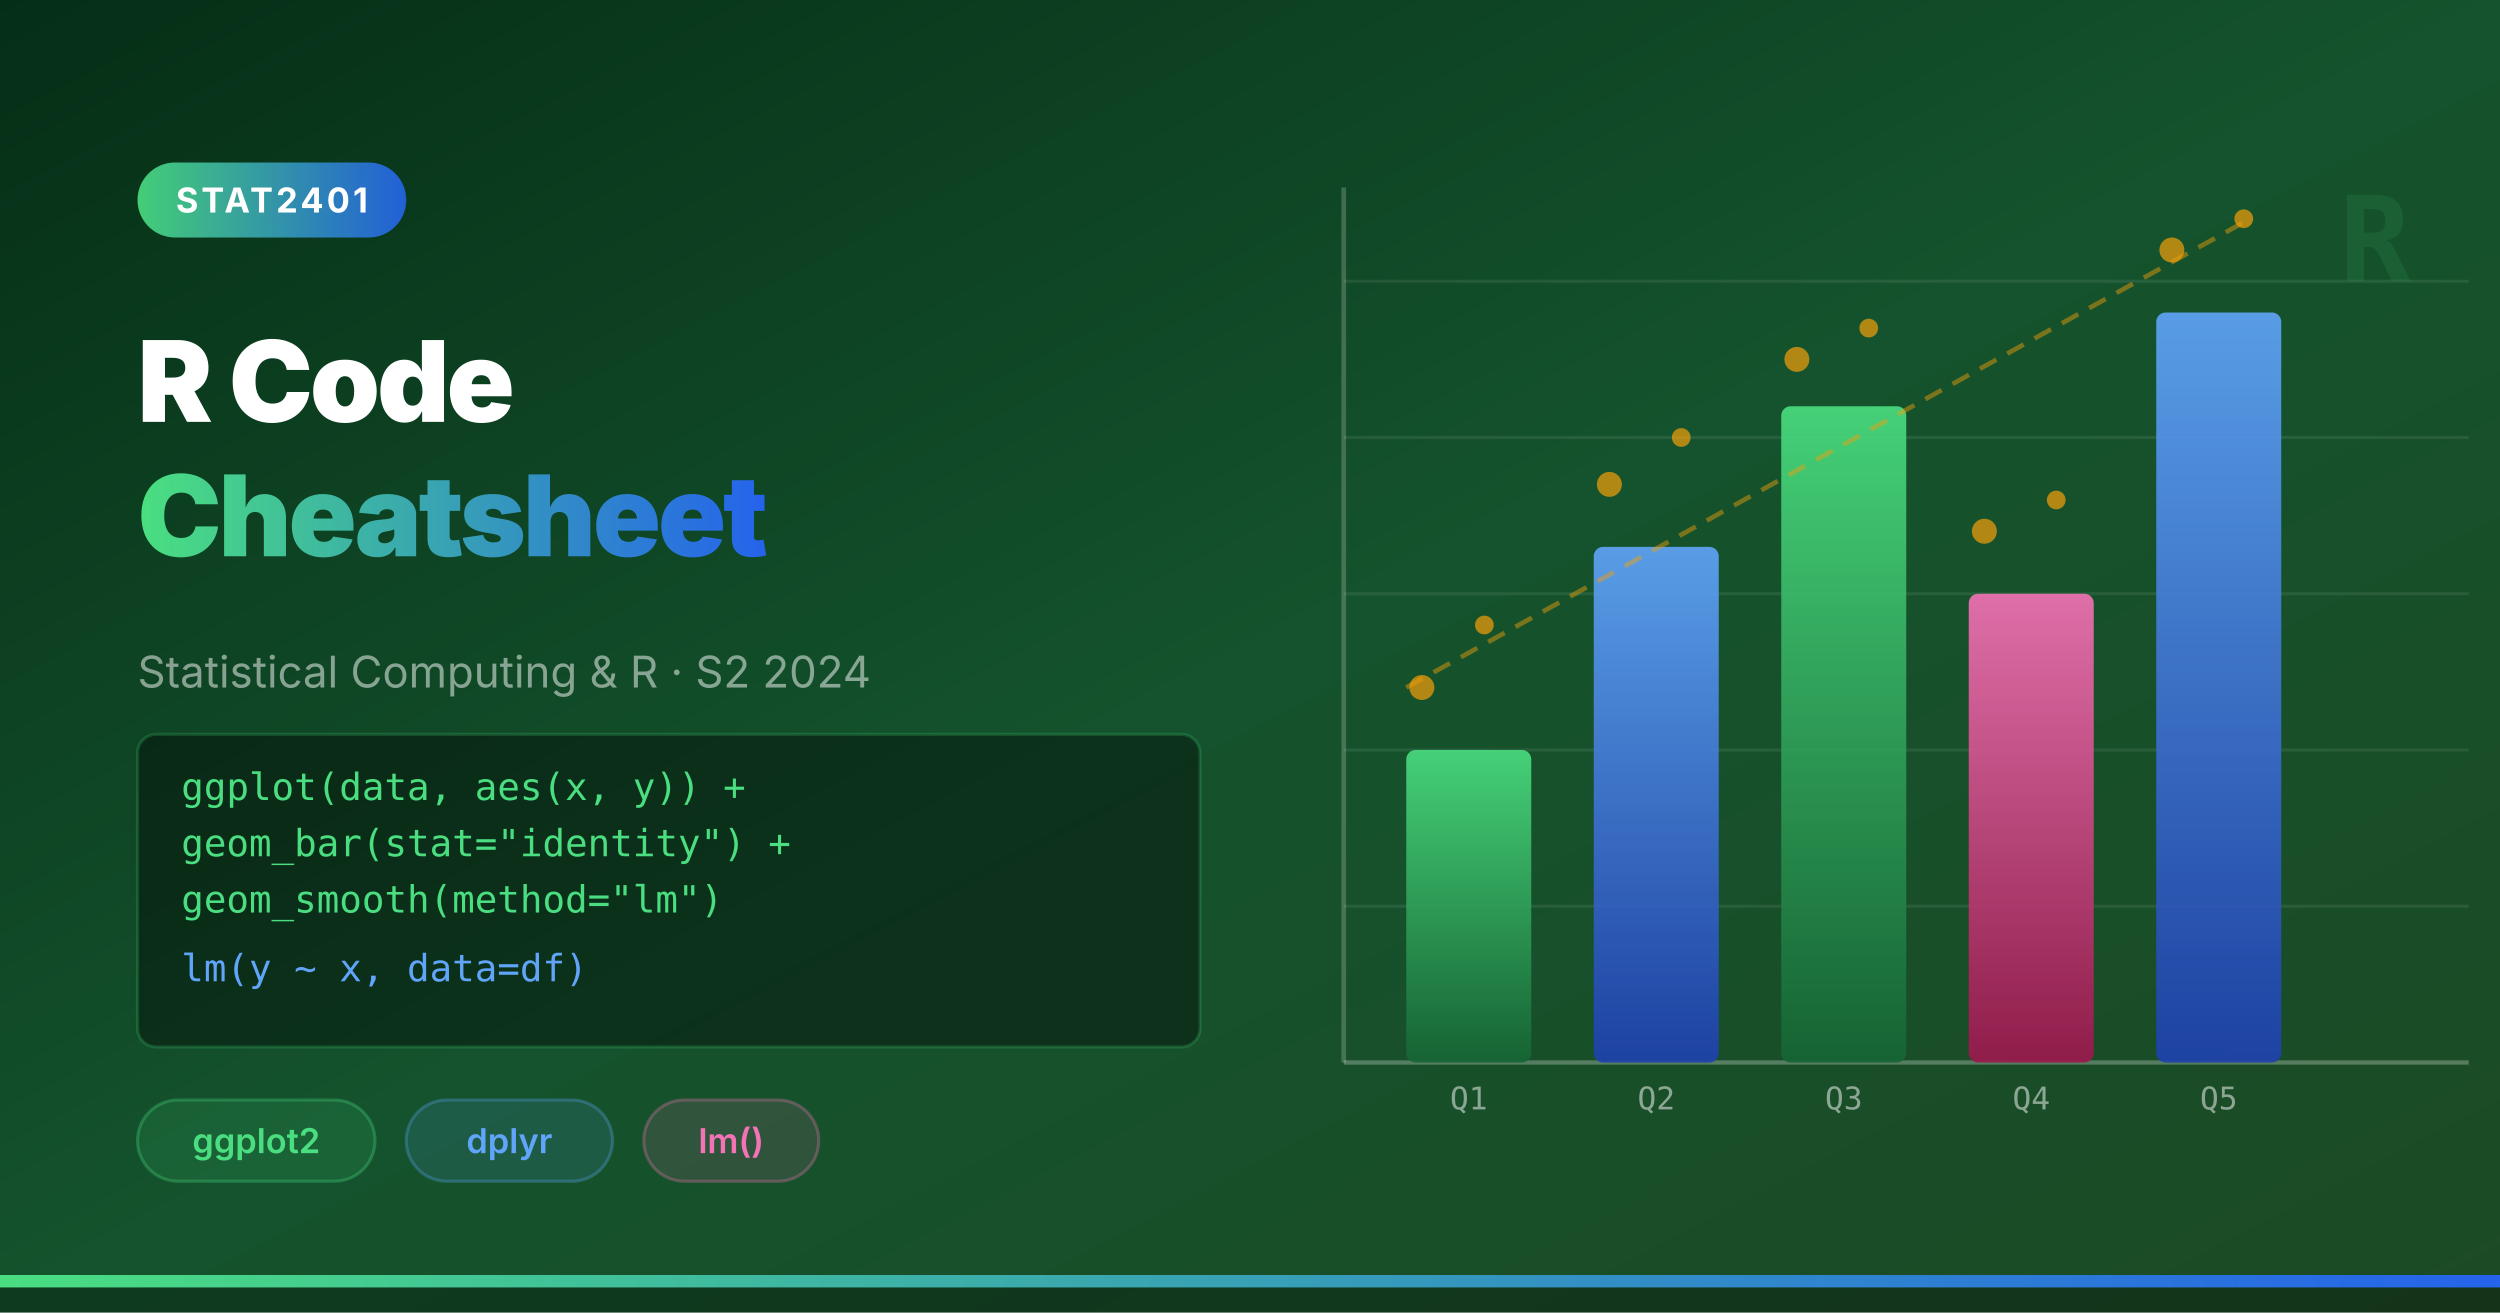
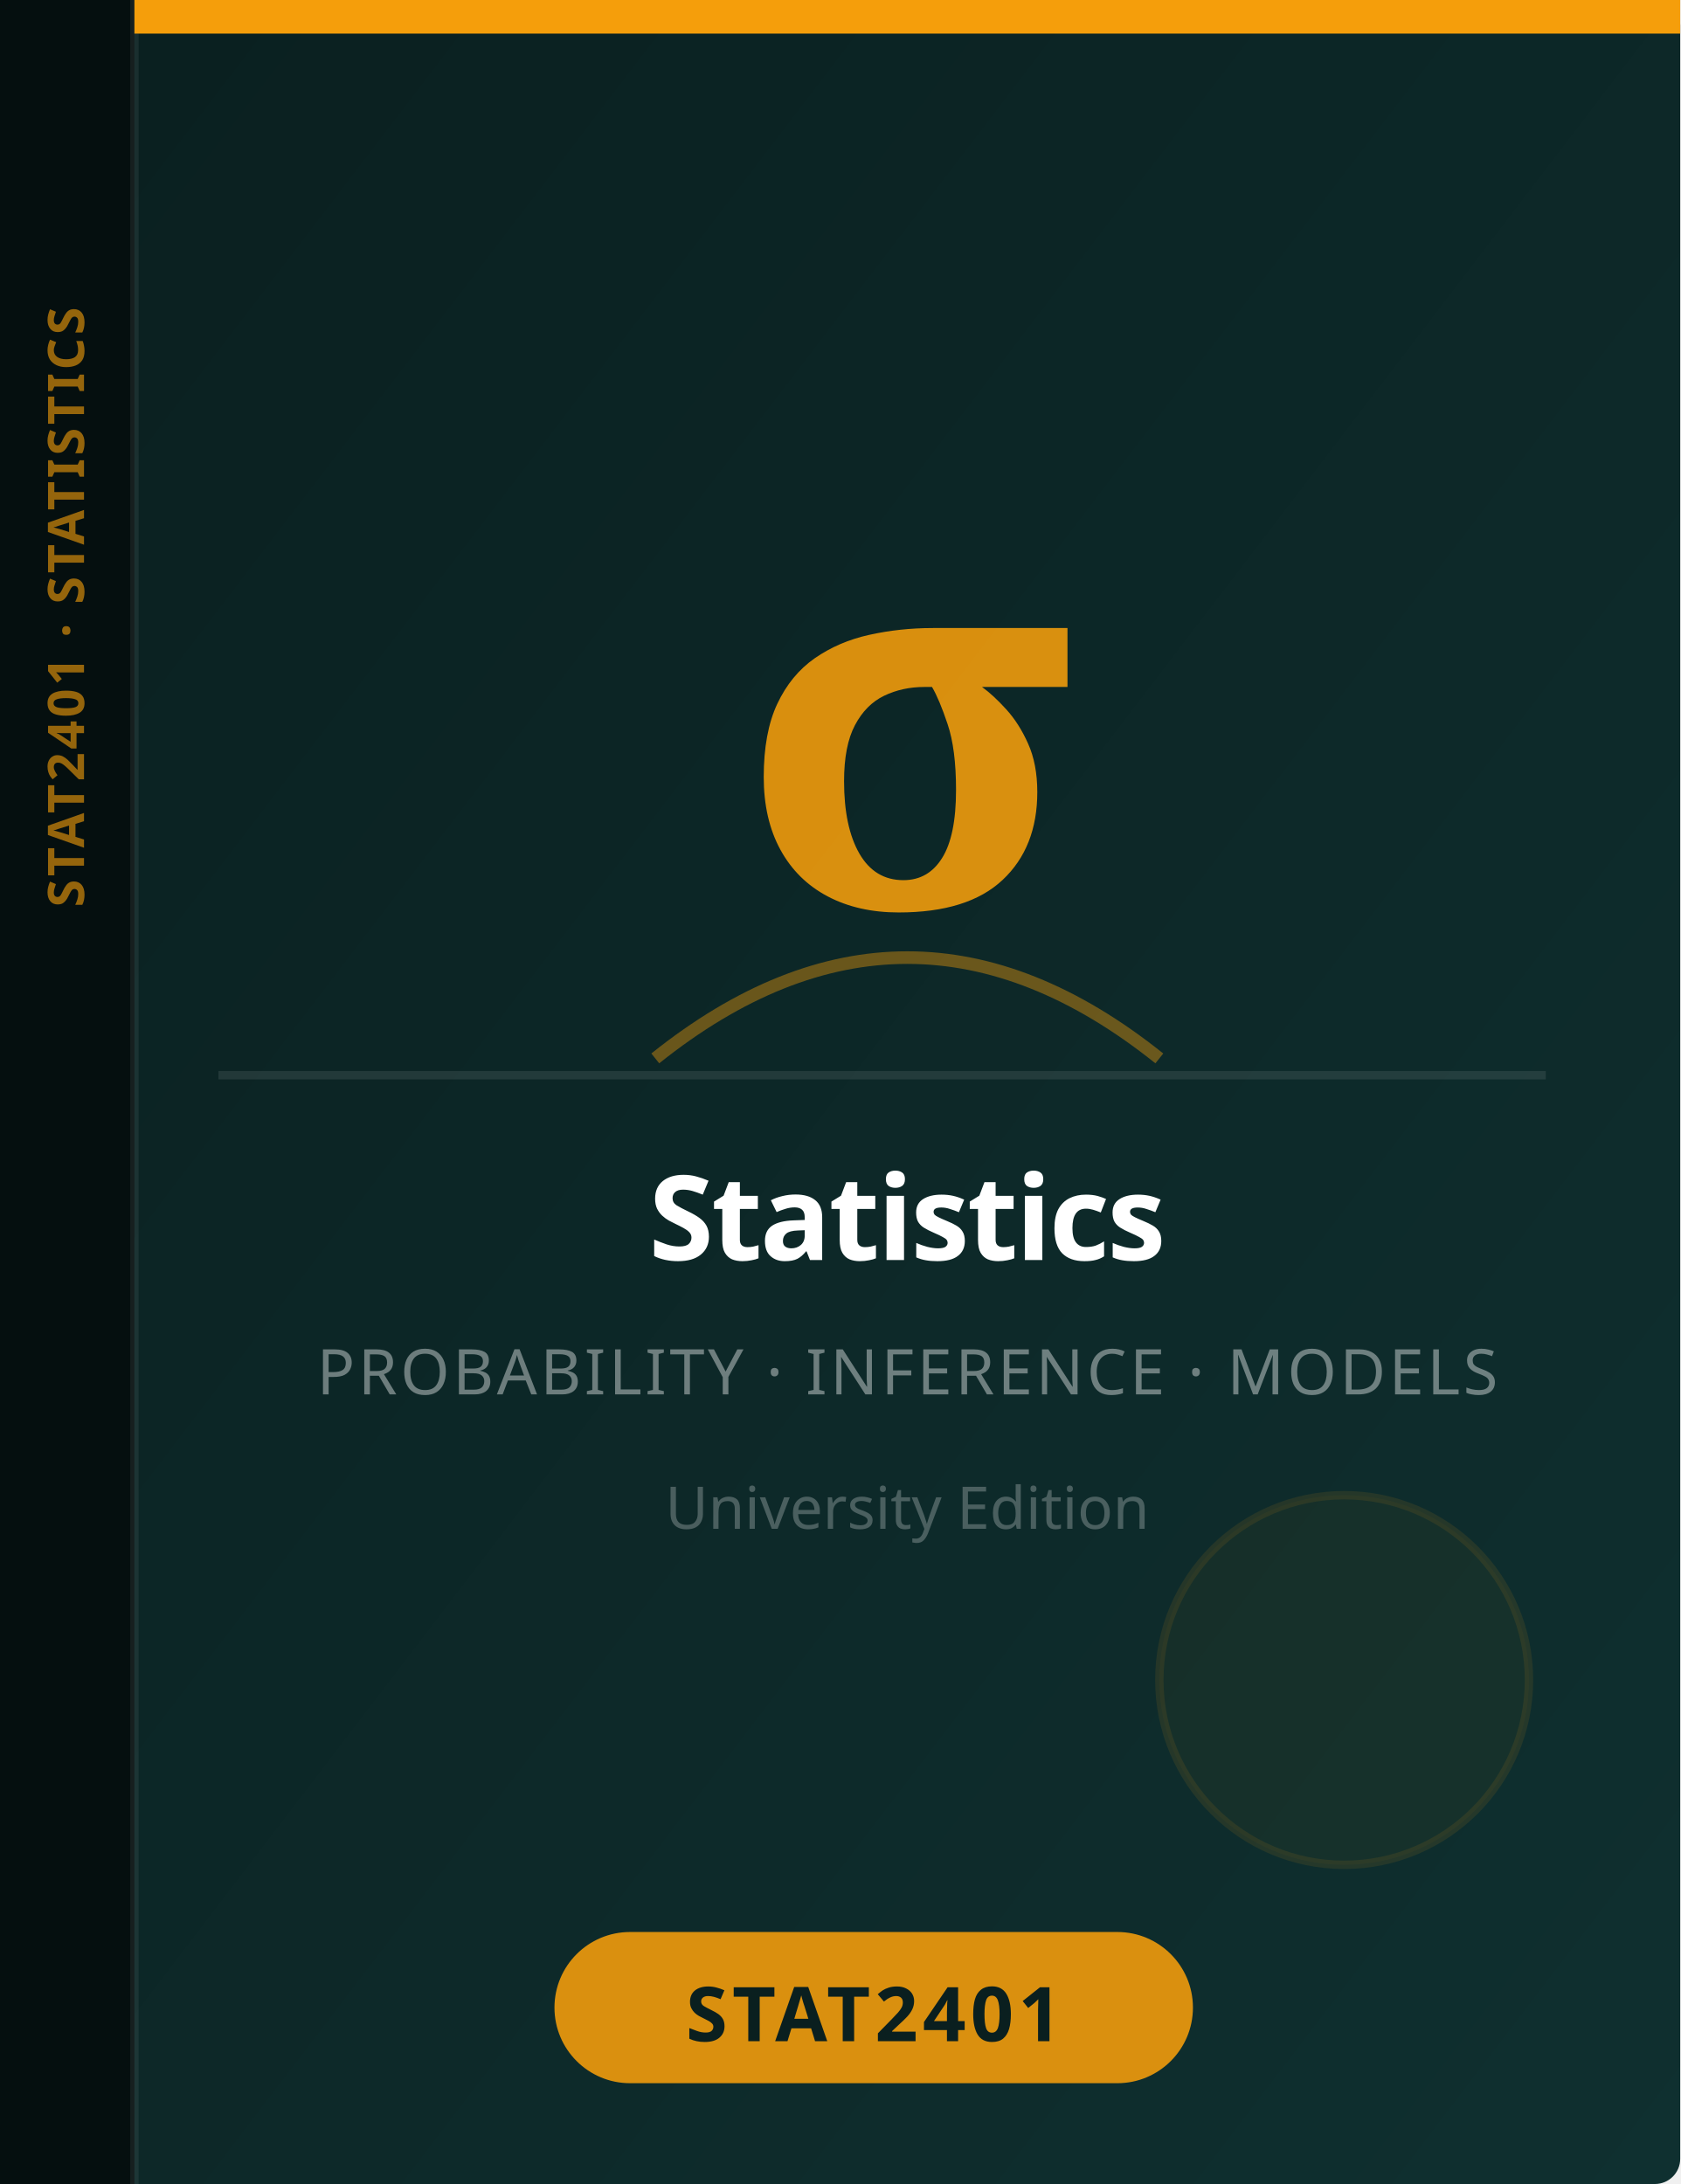
- <svg xmlns="http://www.w3.org/2000/svg" viewBox="0 0 800 420" width="800" height="420">
+ <svg xmlns="http://www.w3.org/2000/svg" viewBox="0 0 200 260" width="200" height="260">
  <defs>
    <linearGradient id="bg" x1="0" y1="0" x2="1" y2="1">
-       <stop offset="0%" stop-color="#052e16" />
-       <stop offset="50%" stop-color="#14532d" />
-       <stop offset="100%" stop-color="#1c4a24" />
-     </linearGradient>
-     <linearGradient id="acc" x1="0" y1="0" x2="1" y2="0">
-       <stop offset="0%" stop-color="#4ade80" />
-       <stop offset="100%" stop-color="#2563eb" />
-     </linearGradient>
-     <linearGradient id="bar1" x1="0" y1="0" x2="0" y2="1">
-       <stop offset="0%" stop-color="#4ade80" />
-       <stop offset="100%" stop-color="#166534" />
-     </linearGradient>
-     <linearGradient id="bar2" x1="0" y1="0" x2="0" y2="1">
-       <stop offset="0%" stop-color="#60a5fa" />
-       <stop offset="100%" stop-color="#1e40af" />
-     </linearGradient>
-     <linearGradient id="bar3" x1="0" y1="0" x2="0" y2="1">
-       <stop offset="0%" stop-color="#f472b6" />
-       <stop offset="100%" stop-color="#9d174d" />
+       <stop offset="0%" stop-color="#0a1f1f" />
+       <stop offset="100%" stop-color="#0f3030" />
    </linearGradient>
  </defs>
-   <rect width="800" height="420" fill="url(#bg)" />
-   <g stroke="rgba(255,255,255,0.08)" stroke-width="1">
-     <line x1="430" y1="340" x2="790" y2="340" />
-     <line x1="430" y1="290" x2="790" y2="290" />
-     <line x1="430" y1="240" x2="790" y2="240" />
-     <line x1="430" y1="190" x2="790" y2="190" />
-     <line x1="430" y1="140" x2="790" y2="140" />
-     <line x1="430" y1="90" x2="790" y2="90" />
-     <line x1="430" y1="340" x2="790" y2="340" stroke="rgba(255,255,255,0.2)" stroke-width="1.5" />
-     <line x1="430" y1="60" x2="430" y2="340" stroke="rgba(255,255,255,0.2)" stroke-width="1.5" />
+   <rect width="200" height="260" fill="url(#bg)" rx="3" />
+   <rect width="16" height="260" fill="#050f0f" rx="3 0 0 3" />
+   <line x1="16" y1="0" x2="16" y2="260" stroke="rgba(255,255,255,0.07)" stroke-width="1" />
+   <text x="-108" y="10" transform="rotate(-90)" fill="rgba(245,158,11,0.6)" font-family="sans-serif" font-size="6" font-weight="700" letter-spacing="0.06em">STAT2401 · STATISTICS</text>
+   <rect x="16" y="0" width="184" height="4" fill="#f59e0b" />
+   <text x="108" y="108" text-anchor="middle" fill="#f59e0b" font-family="serif" font-size="62" font-weight="700" opacity="0.88">σ</text>
+   <g transform="translate(108, 118)" opacity="0.4">
+     <path d="M -30 8 Q -15 -4 0 -4 Q 15 -4 30 8" fill="none" stroke="#f59e0b" stroke-width="1.5" />
  </g>
-   <rect x="450" y="240" width="40" height="100" fill="url(#bar1)" rx="3" opacity="0.9" />
-   <rect x="510" y="175" width="40" height="165" fill="url(#bar2)" rx="3" opacity="0.9" />
-   <rect x="570" y="130" width="40" height="210" fill="url(#bar1)" rx="3" opacity="0.9" />
-   <rect x="630" y="190" width="40" height="150" fill="url(#bar3)" rx="3" opacity="0.9" />
-   <rect x="690" y="100" width="40" height="240" fill="url(#bar2)" rx="3" opacity="0.9" />
-   <g font-family="monospace" font-size="10" fill="rgba(255,255,255,0.5)" text-anchor="middle">
-     <text x="470" y="355">Q1</text>
-     <text x="530" y="355">Q2</text>
-     <text x="590" y="355">Q3</text>
-     <text x="650" y="355">Q4</text>
-     <text x="710" y="355">Q5</text>
-   </g>
-   <text x="760" y="90" font-family="monospace" font-size="38" font-weight="900" fill="rgba(74,222,128,0.1)" text-anchor="middle">R</text>
-   <g fill="rgba(245,158,11,0.7)">
-     <circle cx="455" cy="220" r="4" />
-     <circle cx="475" cy="200" r="3" />
-     <circle cx="515" cy="155" r="4" />
-     <circle cx="538" cy="140" r="3" />
-     <circle cx="575" cy="115" r="4" />
-     <circle cx="598" cy="105" r="3" />
-     <circle cx="635" cy="170" r="4" />
-     <circle cx="658" cy="160" r="3" />
-     <circle cx="695" cy="80" r="4" />
-     <circle cx="718" cy="70" r="3" />
-   </g>
-   <line x1="450" y1="220" x2="720" y2="70" stroke="rgba(245,158,11,0.45)" stroke-width="1.5" stroke-dasharray="6,4" />
-   <rect x="44" y="52" width="86" height="24" rx="12" fill="url(#acc)" opacity="0.9" />
-   <text x="87" y="68" font-family="Inter, sans-serif" font-size="11" font-weight="700" fill="#fff" text-anchor="middle" letter-spacing="1">STAT2401</text>
-   <text x="44" y="135" font-family="Inter, sans-serif" font-size="36" font-weight="900" fill="#fff" letter-spacing="-1">R Code</text>
-   <text x="44" y="178" font-family="Inter, sans-serif" font-size="36" font-weight="900" fill="url(#acc)" letter-spacing="-1">Cheatsheet</text>
-   <text x="44" y="220" font-family="Inter, sans-serif" font-size="14" fill="rgba(255,255,255,0.5)">Statistical Computing &amp; R  ·  S2 2024</text>
-   <rect x="44" y="235" width="340" height="100" rx="6" fill="rgba(0,0,0,0.4)" stroke="rgba(74,222,128,0.2)" stroke-width="1" />
-   <g font-family="monospace" font-size="12" fill="#4ade80">
-     <text x="58" y="256">ggplot(data, aes(x, y)) +</text>
-     <text x="58" y="274">  geom_bar(stat="identity") +</text>
-     <text x="58" y="292">  geom_smooth(method="lm")</text>
-     <text x="58" y="314" fill="#60a5fa">lm(y ~ x, data=df)</text>
-   </g>
-   <g transform="translate(44, 352)">
-     <rect width="76" height="26" rx="13" fill="rgba(74,222,128,0.12)" stroke="rgba(74,222,128,0.3)" stroke-width="1" />
-     <text x="38" y="17" font-family="Inter, sans-serif" font-size="11" font-weight="600" fill="#4ade80" text-anchor="middle">ggplot2</text>
-   </g>
-   <g transform="translate(130, 352)">
-     <rect width="66" height="26" rx="13" fill="rgba(96,165,250,0.12)" stroke="rgba(96,165,250,0.3)" stroke-width="1" />
-     <text x="33" y="17" font-family="Inter, sans-serif" font-size="11" font-weight="600" fill="#60a5fa" text-anchor="middle">dplyr</text>
-   </g>
-   <g transform="translate(206, 352)">
-     <rect width="56" height="26" rx="13" fill="rgba(244,114,182,0.12)" stroke="rgba(244,114,182,0.3)" stroke-width="1" />
-     <text x="28" y="17" font-family="Inter, sans-serif" font-size="11" font-weight="600" fill="#f472b6" text-anchor="middle">lm()</text>
-   </g>
-   <rect x="0" y="408" width="800" height="4" fill="url(#acc)" />
-   <rect x="0" y="412" width="800" height="8" fill="rgba(0,0,0,0.3)" />
+   <line x1="26" y1="128" x2="184" y2="128" stroke="rgba(255,255,255,0.09)" stroke-width="1" />
+   <text x="108" y="150" text-anchor="middle" fill="#fff" font-family="sans-serif" font-size="14" font-weight="800" letter-spacing="-0.02em">Statistics</text>
+   <text x="108" y="166" text-anchor="middle" fill="rgba(255,255,255,0.4)" font-family="sans-serif" font-size="7.5" letter-spacing="0.05em">PROBABILITY · INFERENCE · MODELS</text>
+   <text x="108" y="182" text-anchor="middle" fill="rgba(255,255,255,0.25)" font-family="sans-serif" font-size="7">University Edition</text>
+   <rect x="66" y="230" width="76" height="18" rx="9" fill="#f59e0b" opacity="0.88" />
+   <text x="104" y="243" text-anchor="middle" fill="#0a1f1f" font-family="sans-serif" font-size="9" font-weight="800" letter-spacing="0.06em">STAT2401</text>
+   <circle cx="160" cy="200" r="22" fill="rgba(245,158,11,0.04)" stroke="rgba(245,158,11,0.1)" stroke-width="1" />
</svg>
